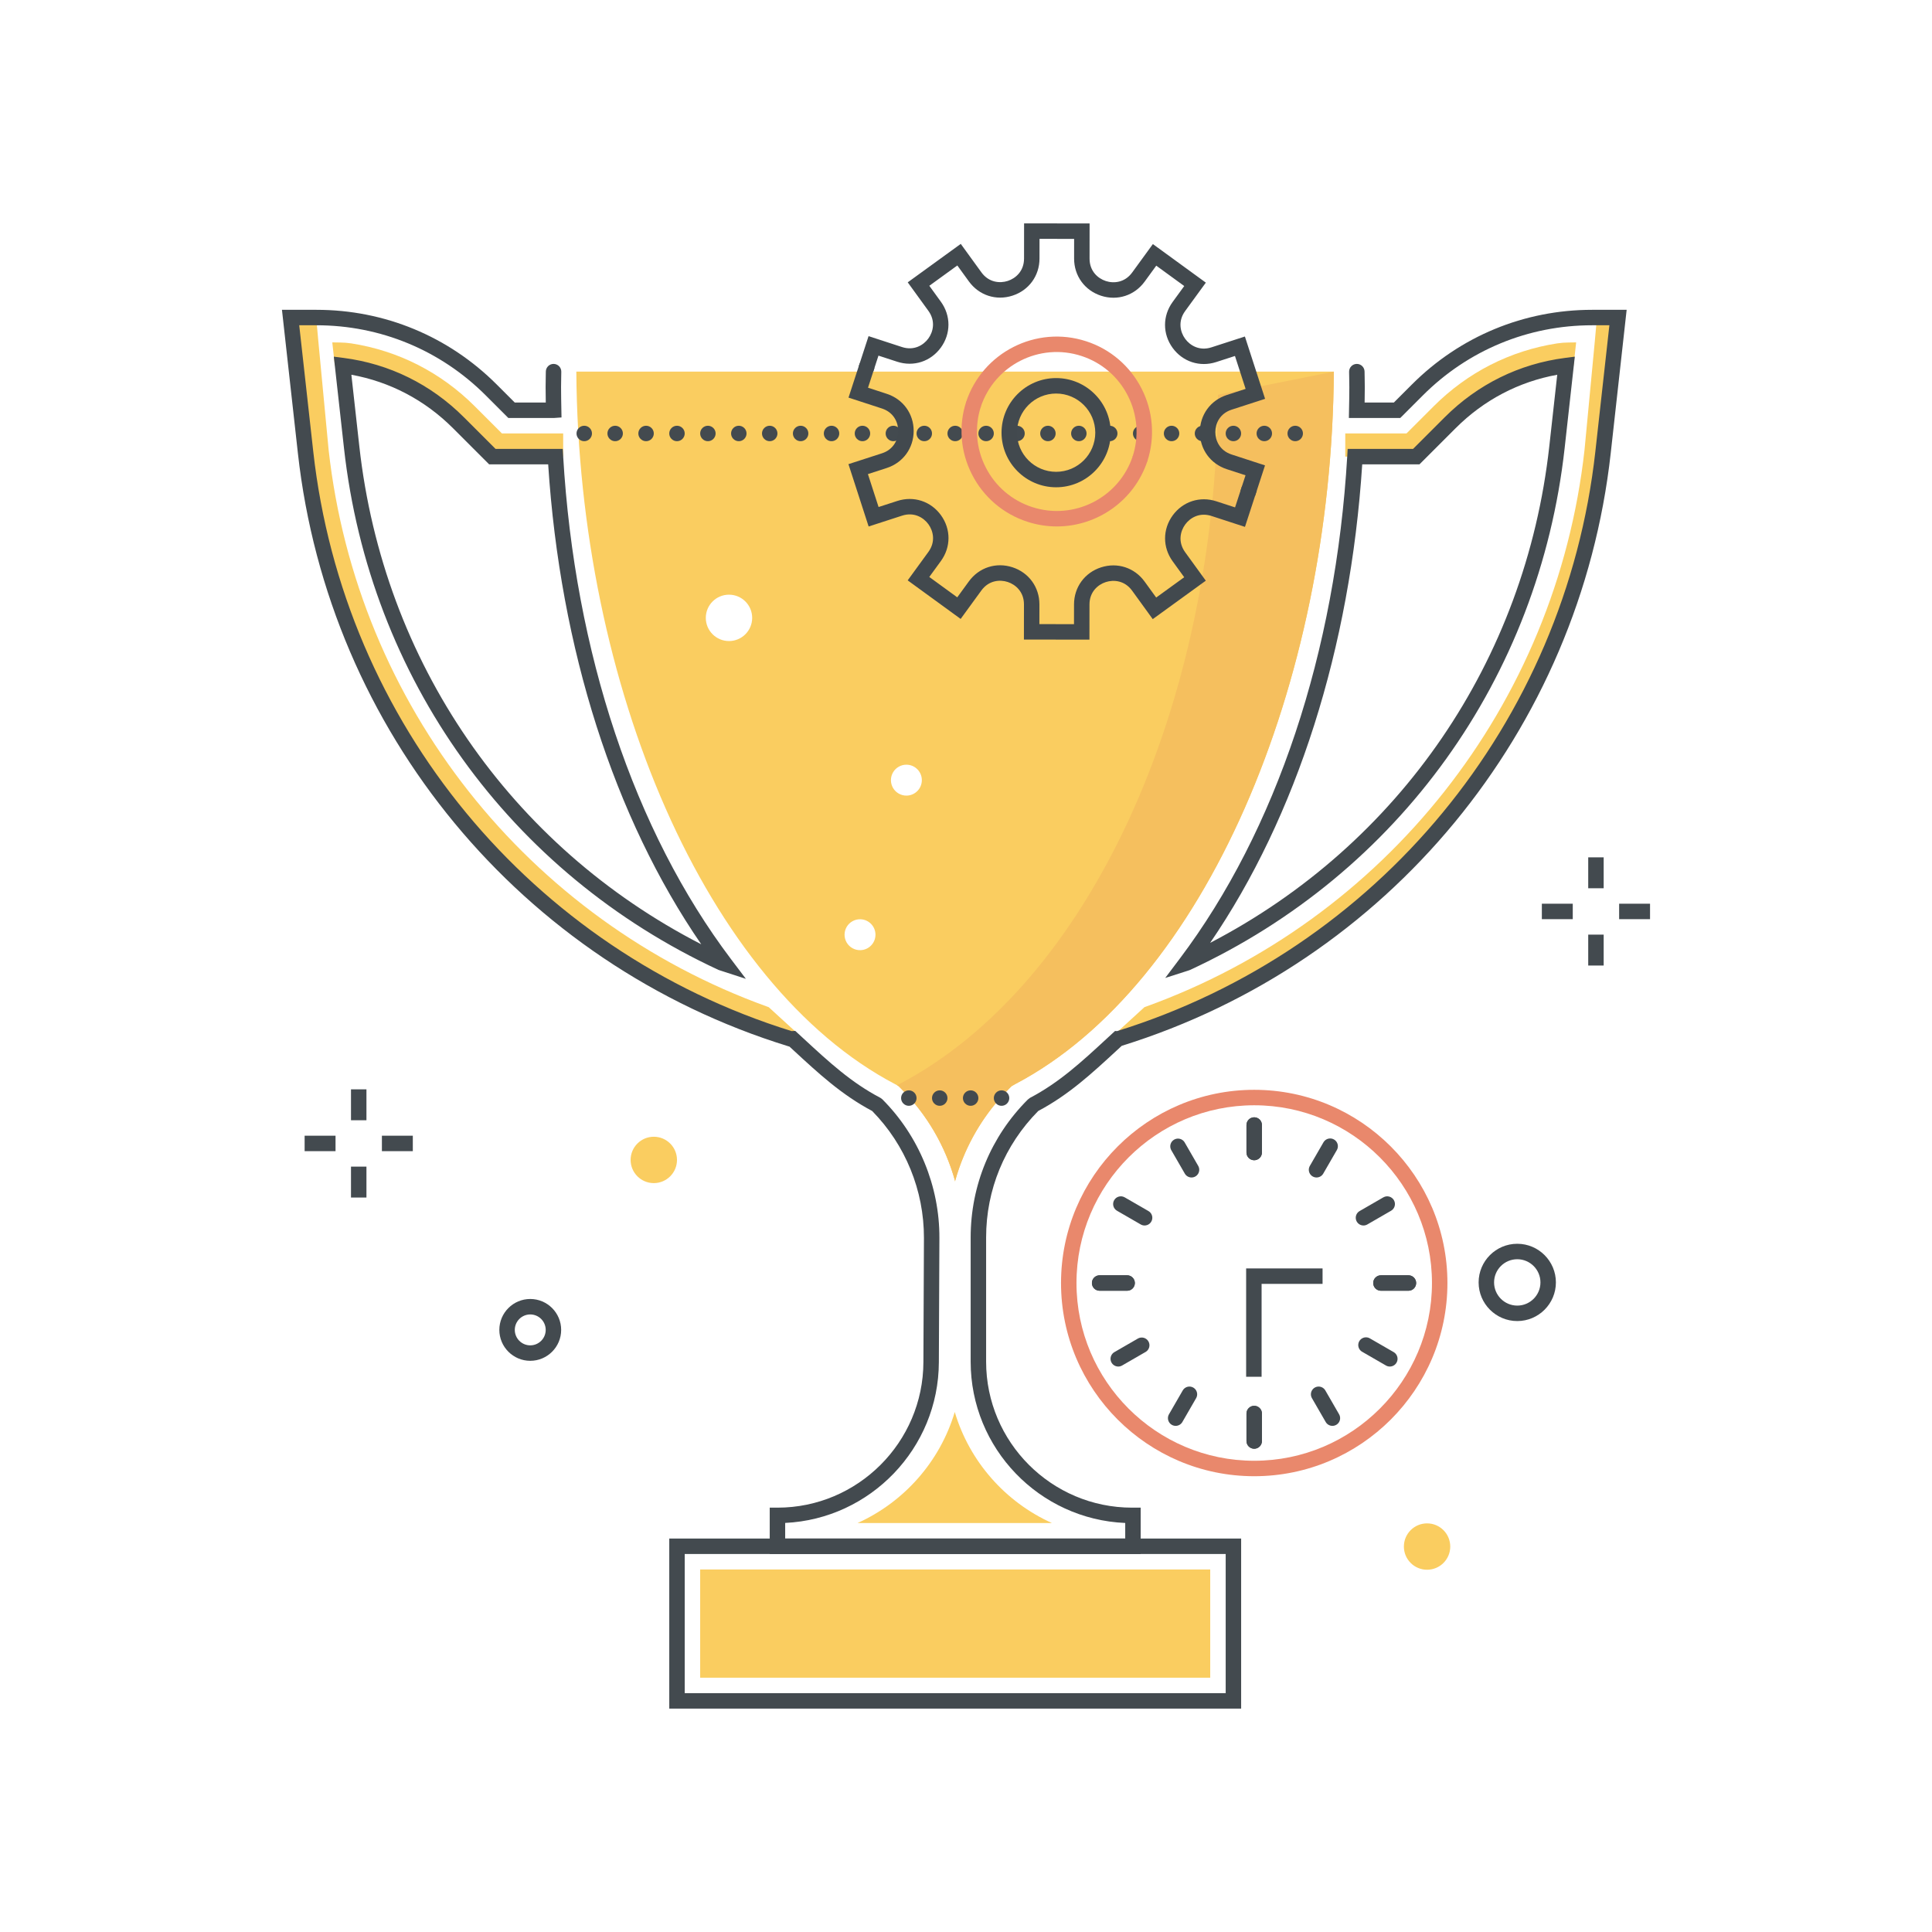
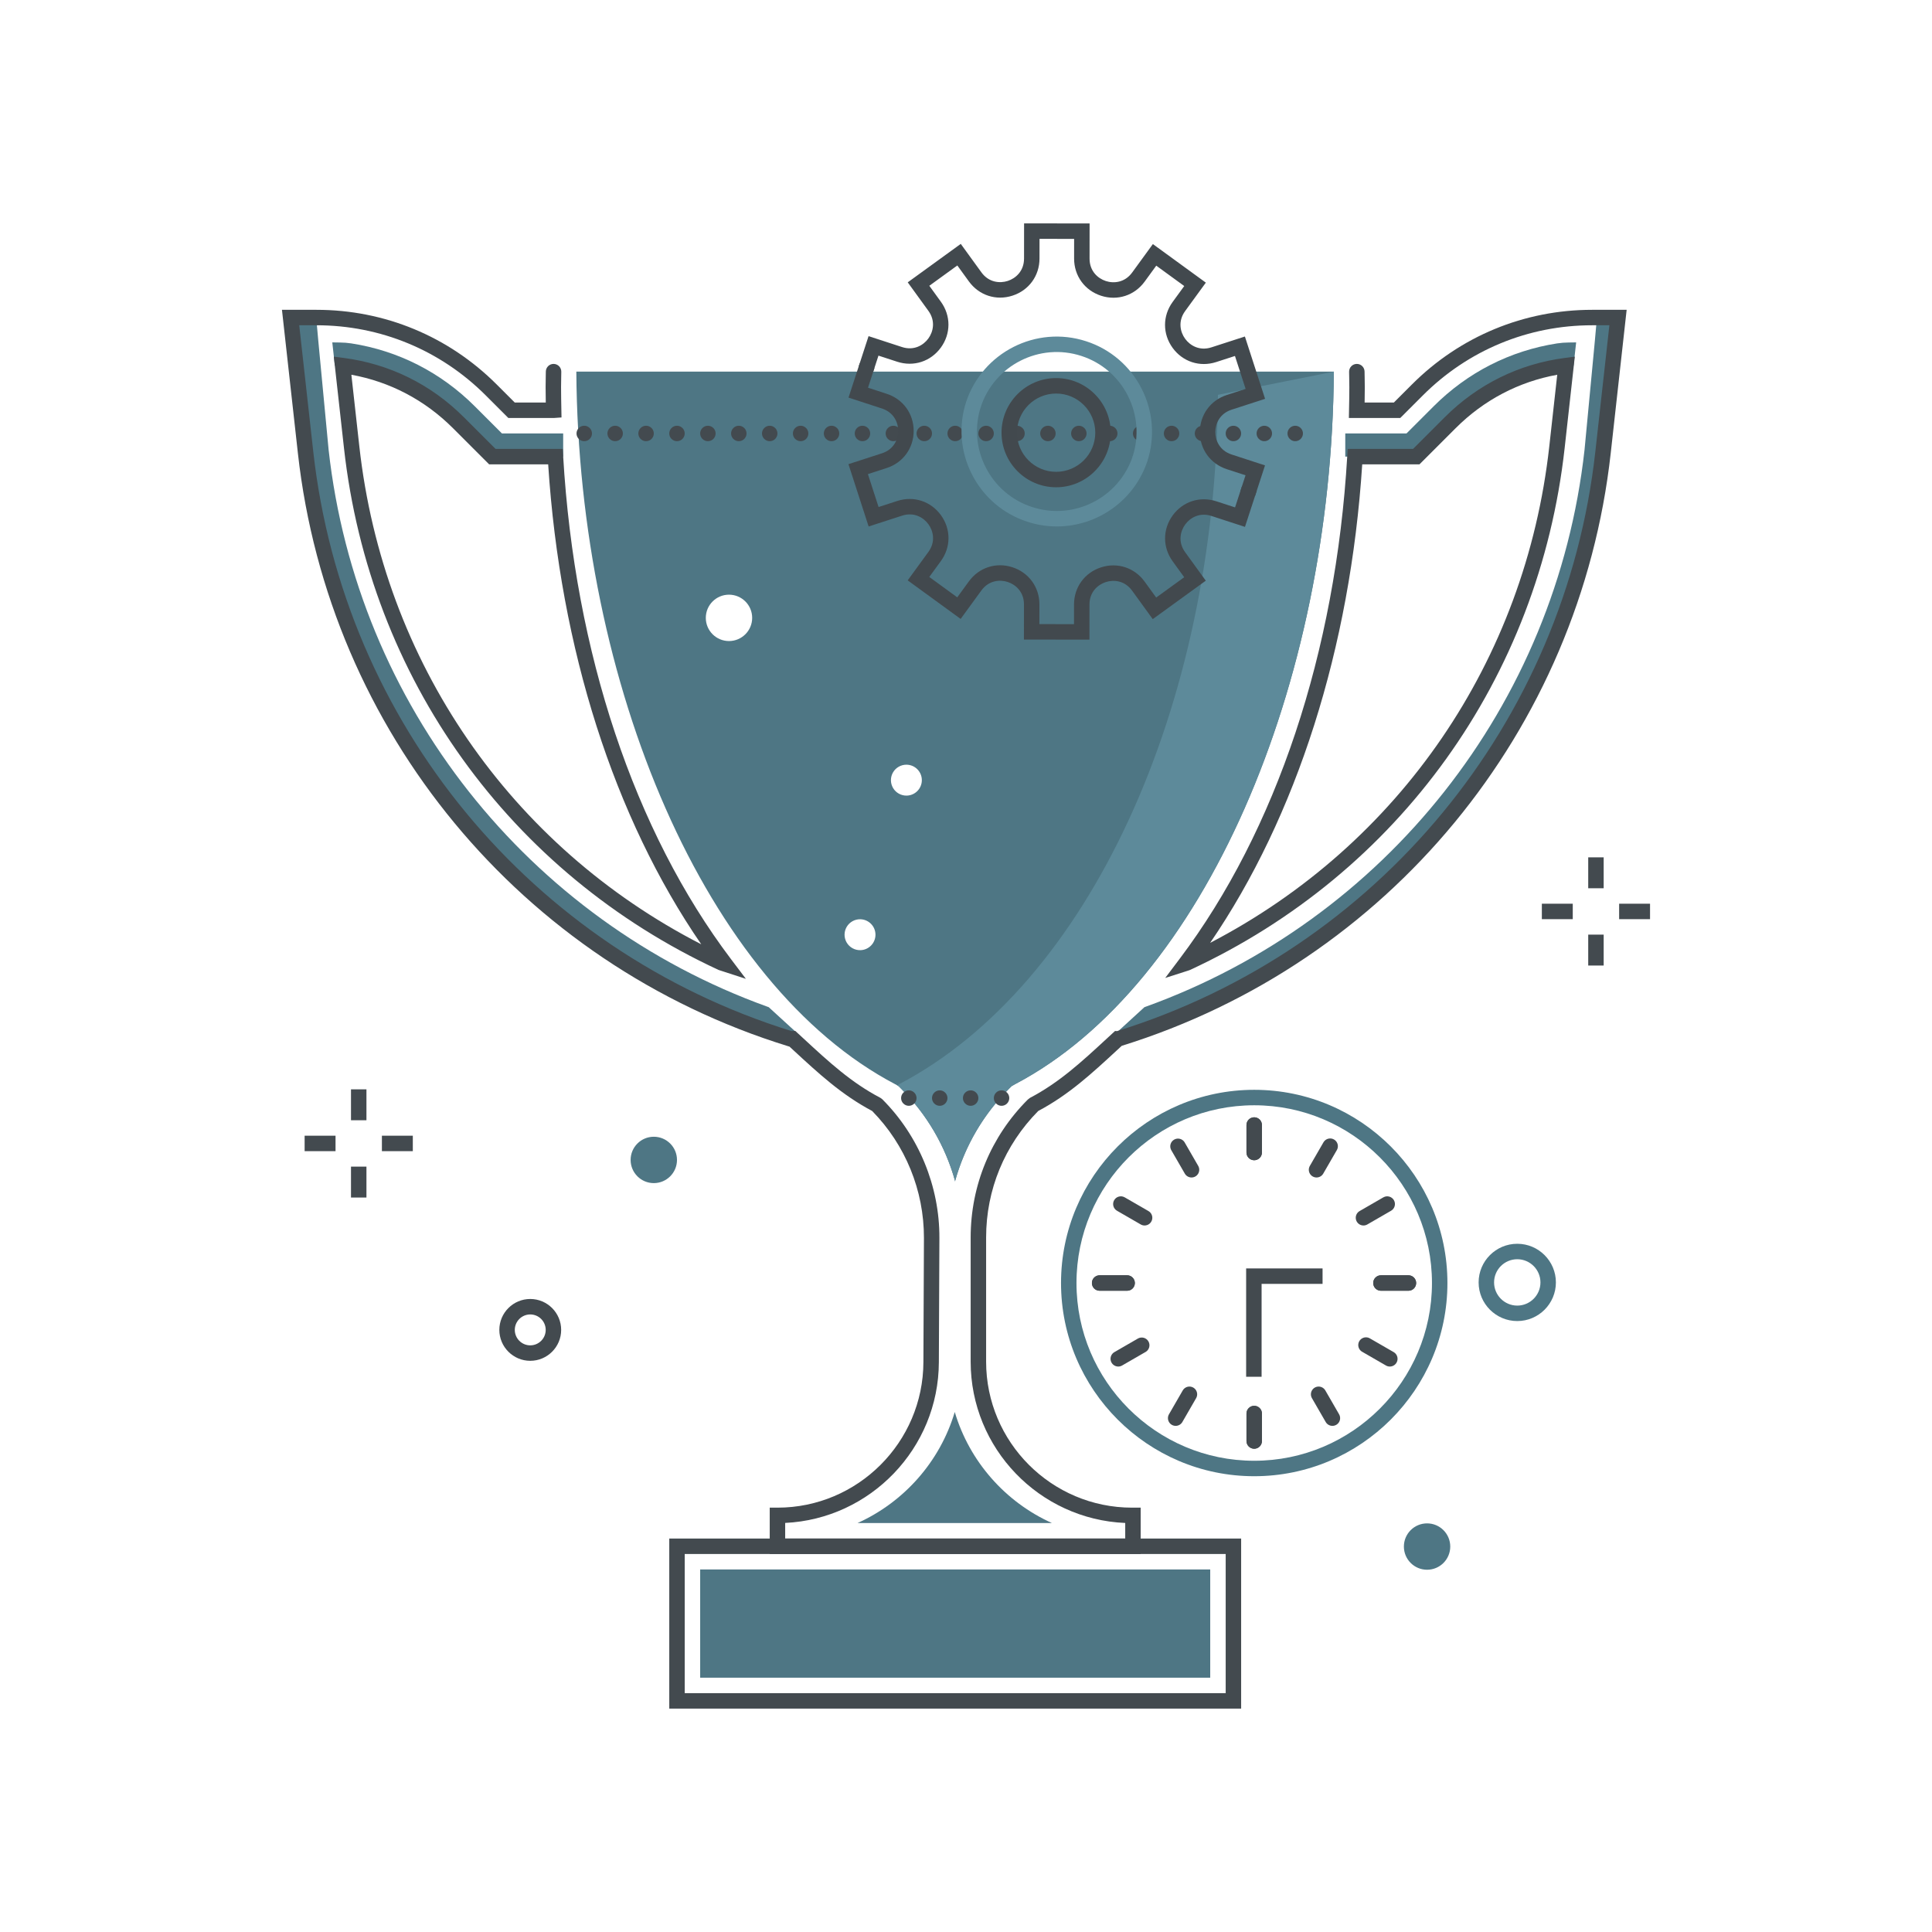
<svg xmlns="http://www.w3.org/2000/svg" width="250" height="250" viewBox="0 0 250 250">
  <g fill="none" fill-rule="evenodd">
-     <path fill="#FACD60" d="M117.331 102.951a2 2 0 1 1-.001-3.999 2 2 0 0 1 .001 3.999m-6 20a2 2 0 1 1-.001-3.999 2 2 0 0 1 .001 3.999m-17-40a3 3 0 1 1 0-6 3 3 0 0 1 0 6M74.577 48.088c.267 40.594 16.775 79.361 41.249 92.203l.448.256.323.322a27.091 27.091 0 0 1 6.977 11.912v.091l.014-.045.014.045v-.091a27.093 27.093 0 0 1 6.978-11.912l.323-.322.447-.256c24.474-12.842 40.983-51.609 41.249-92.203H74.577" />
+     <path fill="#4E7684" d="M117.331 102.951a2 2 0 1 1-.001-3.999 2 2 0 0 1 .001 3.999m-6 20a2 2 0 1 1-.001-3.999 2 2 0 0 1 .001 3.999m-17-40a3 3 0 1 1 0-6 3 3 0 0 1 0 6M74.577 48.088c.267 40.594 16.775 79.361 41.249 92.203l.448.256.323.322a27.091 27.091 0 0 1 6.977 11.912v.091l.014-.045.014.045v-.091a27.093 27.093 0 0 1 6.978-11.912l.323-.322.447-.256c24.474-12.842 40.983-51.609 41.249-92.203H74.577" />
    <path fill="#F9E1C7" d="M123.602 152.872v-.091a27.014 27.014 0 0 1 0 .001v.09m-.008-.027l-.006-.018.006.018m-.02-.063a26.432 26.432 0 0 0 0-.001v.001m-5.243-10.01a27.713 27.713 0 0 0-1.734-1.903l-.162-.161.162.161a27.713 27.713 0 0 1 1.734 1.903m11.016-.587a.127.127 0 0 0 .011-.013l-.011.013m.018-.021l.026-.03-.026.03m1.215-1.295l.323-.322.447-.256c24.474-12.842 40.983-51.609 41.249-92.203-.266 40.595-16.775 79.361-41.249 92.203l-.447.256-.323.322" />
-     <path fill="#F5BF5E" d="M123.574 152.872v-.091a27 27 0 0 0-5.243-10.009 27.713 27.713 0 0 0-1.734-1.903l-.162-.161-.161-.161-.184-.105.264-.151c24.473-12.842 40.982-48.607 41.248-89.201l14.997-3.002c-.266 40.594-16.775 79.361-41.249 92.203l-.447.256-.323.322c-.411.411-.808.833-1.189 1.265l-.026.03-.007.008a.127.127 0 0 1-.011.013l-.004.004a27.014 27.014 0 0 0-5.741 10.592v.091l-.008-.027-.006-.018-.014.045" />
-     <path fill="#FACD60" d="M187.634 54.697l-4.394 4.393h-9.163v-3h7.921l3.514-3.514c4.394-4.394 9.907-7.199 15.983-8.141a10.79 10.79 0 0 1 1.491-.116l.967-.013-.333 3h-.998c-5.658.729-10.888 3.29-14.988 7.391m-128.316 0l4.393 4.393h9.164v-3h-7.921l-3.515-3.514c-4.393-4.394-9.906-7.199-15.983-8.141a10.765 10.765 0 0 0-1.491-.116l-.967-.013.333 3h.999c5.658.729 10.888 3.29 14.988 7.391" />
-     <path fill="#FACD60" d="M148.244 130.272c31.01-11.176 53.125-39.045 56.794-72.066l1.337-14.116.246-2.754 3.337-.246-1.938 17.447c-3.972 35.748-28.522 65.339-62.767 75.896l-.586-.976 3.416-3.125s-.035.01.161-.06m-48.927 0c-31.011-11.176-53.125-39.045-56.794-72.066L41.186 44.09l-.247-2.754-3.337-.246 1.939 17.447c3.972 35.748 28.522 65.339 62.766 75.896l.587-.976-3.417-3.125s.036.01-.16-.06" />
+     <path fill="#5D8A9A" d="M123.574 152.872v-.091a27 27 0 0 0-5.243-10.009 27.713 27.713 0 0 0-1.734-1.903l-.162-.161-.161-.161-.184-.105.264-.151c24.473-12.842 40.982-48.607 41.248-89.201l14.997-3.002c-.266 40.594-16.775 79.361-41.249 92.203l-.447.256-.323.322c-.411.411-.808.833-1.189 1.265l-.026.03-.007.008a.127.127 0 0 1-.011.013l-.004.004a27.014 27.014 0 0 0-5.741 10.592v.091l-.008-.027-.006-.018-.014.045" />
+     <path fill="#4E7684" d="M187.634 54.697l-4.394 4.393h-9.163v-3h7.921l3.514-3.514c4.394-4.394 9.907-7.199 15.983-8.141a10.79 10.79 0 0 1 1.491-.116l.967-.013-.333 3h-.998c-5.658.729-10.888 3.29-14.988 7.391m-128.316 0l4.393 4.393h9.164v-3h-7.921l-3.515-3.514c-4.393-4.394-9.906-7.199-15.983-8.141a10.765 10.765 0 0 0-1.491-.116l-.967-.013.333 3h.999c5.658.729 10.888 3.29 14.988 7.391" />
+     <path fill="#4E7684" d="M148.244 130.272c31.01-11.176 53.125-39.045 56.794-72.066l1.337-14.116.246-2.754 3.337-.246-1.938 17.447c-3.972 35.748-28.522 65.339-62.767 75.896l-.586-.976 3.416-3.125s-.035.01.161-.06m-48.927 0c-31.011-11.176-53.125-39.045-56.794-72.066L41.186 44.09l-.247-2.754-3.337-.246 1.939 17.447c3.972 35.748 28.522 65.339 62.766 75.896l.587-.976-3.417-3.125s.036.01-.16-.06" />
    <path fill="#434A4F" d="M88.602 219.094h70.001V201.09H88.602v18.004zm-1.999 2h74V199.09h-74v22.004zM74.601 56.091c0-.55.449-1 1-1 .549 0 1 .45 1 1s-.451 1-1 1c-.551 0-1-.45-1-1zm4 0c0-.55.449-1 1-1 .549 0 1 .45 1 1s-.451 1-1 1c-.551 0-1-.45-1-1zm4 0c0-.55.449-1 1-1 .549 0 1 .45 1 1s-.451 1-1 1c-.551 0-1-.45-1-1zm4 0c0-.55.449-1 1-1 .549 0 1 .45 1 1s-.451 1-1 1c-.551 0-1-.45-1-1zm4 0c0-.55.449-1 1-1 .549 0 1 .45 1 1s-.451 1-1 1c-.551 0-1-.45-1-1zm4 0c0-.55.449-1 1-1 .549 0 1 .45 1 1s-.451 1-1 1c-.551 0-1-.45-1-1zm4 0c0-.55.449-1 1-1 .549 0 1 .45 1 1s-.451 1-1 1c-.551 0-1-.45-1-1zm4 0c0-.55.449-1 1-1 .549 0 1 .45 1 1s-.451 1-1 1c-.551 0-1-.45-1-1zm4 0c0-.55.449-1 1-1 .549 0 1 .45 1 1s-.451 1-1 1c-.551 0-1-.45-1-1zm4 0c0-.55.449-1 1-1 .549 0 1 .45 1 1s-.451 1-1 1c-.551 0-1-.45-1-1zm4 0c0-.55.449-1 1-1 .549 0 1 .45 1 1s-.451 1-1 1c-.551 0-1-.45-1-1zm4 0c0-.55.449-1 1-1 .559 0 1 .45 1 1s-.441 1-1 1c-.551 0-1-.45-1-1zm4 0c0-.55.449-1 1-1 .549 0 1 .45 1 1s-.451 1-1 1c-.551 0-1-.45-1-1zm4 0c0-.55.45-1 1-1 .549 0 1 .45 1 1s-.451 1-1 1c-.55 0-1-.45-1-1zm4 0c0-.55.45-1 1-1 .549 0 1 .45 1 1s-.451 1-1 1c-.55 0-1-.45-1-1zm4 0c0-.55.45-1 1-1 .549 0 1 .45 1 1s-.451 1-1 1c-.55 0-1-.45-1-1zm4 0c0-.55.45-1 1-1 .549 0 1 .45 1 1s-.451 1-1 1c-.55 0-1-.45-1-1zm4 0c0-.55.45-1 1-1 .549 0 1 .45 1 1s-.451 1-1 1c-.55 0-1-.45-1-1zm4 0c0-.55.45-1 1-1 .549 0 1 .45 1 1s-.451 1-1 1c-.55 0-1-.45-1-1zm4 0c0-.55.45-1 1-1 .549 0 1 .45 1 1s-.451 1-1 1c-.55 0-1-.45-1-1zm4 0c0-.55.45-1 1-1 .549 0 1 .45 1 1s-.451 1-1 1c-.55 0-1-.45-1-1zm4 0c0-.55.45-1 1-1 .549 0 1 .45 1 1s-.451 1-1 1c-.55 0-1-.45-1-1zm4 0c0-.55.45-1 1-1 .549 0 1 .45 1 1s-.451 1-1 1c-.55 0-1-.45-1-1zm4 0c0-.55.45-1 1-1 .549 0 1 .45 1 1s-.451 1-1 1c-.55 0-1-.45-1-1zm-50 86c0-.55.449-1 1-1 .549 0 1 .45 1 1s-.451 1-1 1c-.551 0-1-.45-1-1zm4 0c0-.55.449-1 1-1 .549 0 1 .45 1 1s-.451 1-1 1c-.551 0-1-.45-1-1zm4 0c0-.55.45-1 1-1 .549 0 1 .45 1 1s-.451 1-1 1c-.55 0-1-.45-1-1zm4 0c0-.55.45-1 1-1 .549 0 1 .45 1 1s-.451 1-1 1c-.55 0-1-.45-1-1z" />
    <path fill="#434A4F" d="M201.47 57.874h.009-.009zm-25.199 2.216c-1.539 23.773-8.479 45.553-19.678 61.915 24.495-12.734 40.799-36.481 43.883-64.241l1.03-9.271c-4.985.902-9.508 3.275-13.143 6.911l-4.686 4.686h-7.406zm-25.491 66.457l1.894-2.514c12.481-16.563 20.173-39.647 21.658-65.002l.055-.941h8.462l4.1-4.1c4.256-4.257 9.639-6.911 15.567-7.676l1.262-.163-1.314 11.834c-3.305 29.743-21.426 54.987-48.473 67.526l-.214.077-2.997.959zM45.468 48.493l1.03 9.271c3.1 27.897 19.546 51.739 44.243 64.427-11.275-16.382-18.262-38.235-19.807-62.101h-7.637l-4.686-4.686c-3.635-3.636-8.157-6.009-13.143-6.911zm51.05 78.168l-3.535-1.15c-27.047-12.54-45.168-37.783-48.472-67.526l-1.315-11.834 1.262.163c5.928.765 11.311 3.419 15.567 7.676l4.101 4.1h8.692l.055.941c1.488 25.41 9.207 48.53 21.733 65.101l1.912 2.529zm51.085 74.429H99.602v-6h1c10.386 0 18.858-8.45 18.886-18.836l.07-16.068a23.387 23.387 0 0 0-6.7-16.425c-3.955-2.102-6.876-4.8-10.251-7.918l-.441-.407-.153-.047c-34.558-10.653-59.469-40.776-63.466-76.742L36.485 40.09h4.469c8.807 0 17.086 3.43 23.314 9.657l2.343 2.343h4.012c-.012-.68-.021-1.339-.021-2 0-.436.009-.869.017-1.301l.012-.712a1 1 0 0 1 1-.987h.014a.999.999 0 0 1 .986 1.013l-.012.724c-.008.42-.017.84-.017 1.263 0 .974.019 1.941.038 2.908l.019 1.02-1.018.072h-5.858l-2.929-2.929c-5.85-5.85-13.627-9.071-21.9-9.071H38.72l1.815 16.337c3.902 35.113 28.19 64.532 61.896 74.997l.475-.027 1.058.977c3.31 3.058 6.169 5.699 9.961 7.688l.242.179c4.726 4.725 7.42 11.269 7.391 17.953l-.07 16.067c-.03 11.149-8.861 20.282-19.886 20.805v2.024h44.001v-2.019c-11.108-.467-20-9.648-20-20.868v-16.075c0-6.74 2.625-13.077 7.391-17.844l.286-.221c3.787-1.988 6.643-4.625 9.949-7.68l1.059-.976.259.017c33.706-10.466 57.99-39.884 61.891-74.997l1.816-16.337h-2.234c-8.273 0-16.05 3.221-21.9 9.071l-2.929 2.929h-6.647l.019-1.02c.02-.991.04-1.982.04-2.98 0-.42-.008-.837-.017-1.254l-.013-.733a1 1 0 0 1 .987-1.013h.013a1 1 0 0 1 1 .987l.013.72c.008.43.017.86.017 1.293 0 .669-.009 1.335-.021 2h3.781l2.343-2.343c6.227-6.227 14.507-9.657 23.314-9.657h4.468l-2.061 18.557c-3.989 35.9-28.815 65.978-63.274 76.682l-.566.524c-3.372 3.114-6.289 5.808-10.24 7.908-4.365 4.415-6.744 10.209-6.744 16.367v16.075c0 10.414 8.472 18.887 18.886 18.887h1.114v6z" />
-     <path fill="#FACD60" d="M123.545 182.713c-1.908 6.411-6.561 11.657-12.585 14.37h25.162c-6.023-2.713-10.671-7.957-12.577-14.37m-35.943-32.619a3 3 0 1 1-6 0 3 3 0 0 1 6 0" />
+     <path fill="#4E7684" d="M123.545 182.713c-1.908 6.411-6.561 11.657-12.585 14.37h25.162c-6.023-2.713-10.671-7.957-12.577-14.37m-35.943-32.619a3 3 0 1 1-6 0 3 3 0 0 1 6 0" />
    <path fill="#434A4F" d="M68.614 170.088c-1.103 0-2 .897-2 2s.897 2 2 2 2-.897 2-2-.897-2-2-2zm0 6c-2.205 0-4-1.795-4-4 0-2.206 1.795-4 4-4 2.206 0 4 1.794 4 4 0 2.205-1.794 4-4 4z" />
-     <path fill="#FACD60" d="M187.662 200.124a3 3 0 1 1-6 0 3 3 0 0 1 6 0" />
-     <path fill="#434A4F" d="M196.333 162.944c-1.654 0-3 1.346-3 3s1.346 3 3 3 3-1.346 3-3-1.346-3-3-3zm0 8c-2.757 0-5-2.243-5-5s2.243-5 5-5 5 2.243 5 5-2.243 5-5 5z" />
-     <path fill="#FACD60" d="M90.602 217.094h66V203.09h-66z" />
+     <path fill="#4E7684" d="M187.662 200.124a3 3 0 1 1-6 0 3 3 0 0 1 6 0m8.671-37.18c-1.654 0-3 1.346-3 3s1.346 3 3 3 3-1.346 3-3-1.346-3-3-3zm0 8c-2.757 0-5-2.243-5-5s2.243-5 5-5 5 2.243 5 5-2.243 5-5 5zM90.602 217.094h66V203.09h-66z" />
    <path fill="#42494E" d="M162.413 64.146l-1.902-.621.66-2.023-2.424-.79c-2.119-.691-3.486-2.577-3.484-4.805.003-2.228 1.374-4.112 3.493-4.798l2.426-.786-1.379-4.26-2.427.786c-2.121.687-4.336-.037-5.643-1.84-1.307-1.804-1.305-4.134.006-5.935l1.501-2.061-3.62-2.636-1.501 2.062c-1.312 1.801-3.527 2.519-5.645 1.829-2.12-.691-3.487-2.577-3.485-4.806l.002-2.55-4.477-.004-.003 2.55c-.002 2.227-1.372 4.111-3.491 4.797-2.122.689-4.335-.034-5.645-1.838l-1.497-2.065-3.625 2.628 1.497 2.065c1.308 1.804 1.306 4.133-.006 5.934-1.311 1.802-3.527 2.52-5.646 1.829l-2.425-.79-.659 2.023-1.902-.62 1.279-3.925 4.327 1.411c1.552.505 2.779-.239 3.409-1.104.631-.866.962-2.262.004-3.584l-2.671-3.684 6.863-4.976 2.671 3.684c.958 1.321 2.391 1.441 3.408 1.11 1.019-.33 2.108-1.264 2.109-2.897l.005-4.55 8.477.008-.004 4.55c-.002 1.634 1.086 2.57 2.105 2.902 1.014.332 2.448.216 3.408-1.104l2.679-3.679 6.854 4.99-2.679 3.679c-.96 1.32-.632 2.716-.003 3.583.629.868 1.858 1.612 3.407 1.111l4.33-1.402 2.611 8.065-4.328 1.402c-1.554.504-2.109 1.827-2.11 2.898-.001 1.07.551 2.395 2.103 2.902l4.326 1.41-1.279 3.925" />
-     <path fill="#E9886C" d="M148.457 59.712l-1.902-.62a10.267 10.267 0 0 0-.613-7.887 10.27 10.27 0 0 0-6.009-5.144c-5.42-1.766-11.266 1.205-13.032 6.624l-1.902-.62c2.109-6.467 9.087-10.012 15.553-7.905a12.256 12.256 0 0 1 7.174 6.139 12.252 12.252 0 0 1 .731 9.413" />
-     <path fill="#E9886C" d="M136.753 68.122c-1.265 0-2.549-.197-3.815-.609a12.256 12.256 0 0 1-7.173-6.14 12.252 12.252 0 0 1-.732-9.413l1.903.62a10.262 10.262 0 0 0 .612 7.887 10.263 10.263 0 0 0 6.01 5.144c5.419 1.768 11.264-1.203 13.031-6.622l1.902.62c-1.697 5.201-6.542 8.513-11.738 8.513" />
+     <path fill="#5D8A9A" d="M148.457 59.712l-1.902-.62a10.267 10.267 0 0 0-.613-7.887 10.27 10.27 0 0 0-6.009-5.144c-5.42-1.766-11.266 1.205-13.032 6.624l-1.902-.62c2.109-6.467 9.087-10.012 15.553-7.905a12.256 12.256 0 0 1 7.174 6.139 12.252 12.252 0 0 1 .731 9.413" />
+     <path fill="#5D8A9A" d="M136.753 68.122c-1.265 0-2.549-.197-3.815-.609a12.256 12.256 0 0 1-7.173-6.14 12.252 12.252 0 0 1-.732-9.413l1.903.62a10.262 10.262 0 0 0 .612 7.887 10.263 10.263 0 0 0 6.01 5.144c5.419 1.768 11.264-1.203 13.031-6.622l1.902.62c-1.697 5.201-6.542 8.513-11.738 8.513" />
    <path fill="#42494E" d="M140.973 82.768l-8.478-.009.005-4.551c.002-1.632-1.086-2.569-2.104-2.901-1.016-.333-2.449-.218-3.41 1.104l-2.678 3.678-6.853-4.99 2.678-3.679c.961-1.32.632-2.717.004-3.584-.629-.867-1.854-1.613-3.408-1.111l-4.328 1.402-2.612-8.066 4.329-1.401c1.554-.503 2.109-1.827 2.11-2.898.001-1.07-.551-2.395-2.104-2.901l-4.326-1.411 1.457-4.468 1.902.62-.837 2.567 2.424.791c2.119.69 3.486 2.576 3.484 4.805-.003 2.228-1.374 4.111-3.494 4.798l-2.426.785 1.379 4.26 2.426-.785c2.118-.687 4.335.035 5.643 1.84 1.308 1.804 1.306 4.133-.006 5.935l-1.501 2.061 3.62 2.636 1.5-2.061c1.313-1.802 3.529-2.521 5.648-1.828 2.118.69 3.485 2.576 3.483 4.804l-.003 2.551 4.478.005.003-2.551c.001-2.228 1.373-4.111 3.493-4.798 2.12-.687 4.335.036 5.642 1.84l1.497 2.065 3.626-2.628-1.497-2.065c-1.307-1.804-1.305-4.133.007-5.935 1.312-1.801 3.524-2.519 5.647-1.827l2.423.79.91-2.789 1.902.62-1.53 4.691-4.326-1.411c-1.555-.507-2.78.238-3.41 1.104-.63.865-.962 2.261-.004 3.584l2.671 3.684-6.864 4.975-2.671-3.684c-.958-1.323-2.39-1.439-3.407-1.111-1.019.33-2.108 1.265-2.109 2.897l-.005 4.551" />
    <path fill="#42494E" d="M136.663 50.923a5.07 5.07 0 0 0-5.065 5.065 5.07 5.07 0 0 0 5.065 5.065 5.071 5.071 0 0 0 5.066-5.065 5.071 5.071 0 0 0-5.066-5.065zm0 12.13c-3.895 0-7.065-3.169-7.065-7.065 0-3.896 3.17-7.065 7.065-7.065 3.896 0 7.066 3.169 7.066 7.065 0 3.896-3.17 7.065-7.066 7.065z" />
-     <path fill="#E9886C" d="M162.296 143.022c-12.683 0-23 10.318-23 23s10.317 23 23 23 23-10.318 23-23-10.317-23-23-23zm0 48c-13.785 0-25-11.215-25-25s11.215-25 25-25 25 11.215 25 25-11.215 25-25 25z" />
+     <path fill="#4E7684" d="M162.296 143.022c-12.683 0-23 10.318-23 23s10.317 23 23 23 23-10.318 23-23-10.317-23-23-23zm0 48c-13.785 0-25-11.215-25-25s11.215-25 25-25 25 11.215 25 25-11.215 25-25 25z" />
    <path fill="#434A4F" d="M182.25 167.022h-3.556a1 1 0 0 1 0-2h3.556a1 1 0 1 1 0 2" />
    <path fill="#434A4F" d="M182.25 167.022h-3.556a1 1 0 0 1 0-2h3.556a1 1 0 1 1 0 2m-9.838 17.484a.998.998 0 0 1-.867-.5l-1.777-3.079a1 1 0 1 1 1.732-1l1.777 3.079a.999.999 0 0 1-.865 1.5m4.021-25.928a1.001 1.001 0 0 1-.501-1.867l3.079-1.777a1 1 0 0 1 1 1.732l-3.079 1.778a.995.995 0 0 1-.499.134m3.41 18.253a.992.992 0 0 1-.499-.134l-3.08-1.778a1 1 0 1 1 1-1.732l3.08 1.777a1.001 1.001 0 0 1-.501 1.867m-9.484-24.465a1 1 0 0 1-.865-1.5l1.778-3.079a1.001 1.001 0 0 1 1.733 1l-1.778 3.079c-.186.321-.522.5-.868.5M163.25 178.155h-2v-14.022h9.889v2h-7.889v12.022M162.293 150.133a1 1 0 0 1-1-1v-3.555a1 1 0 1 1 2 0v3.555a1 1 0 0 1-1 1m.001 37.333a1 1 0 0 1-1-1v-3.555a1 1 0 1 1 2 0v3.555a1 1 0 0 1-1 1m-16.445-20.444h-3.556a1 1 0 1 1 0-2h3.556a1 1 0 0 1 0 2" />
    <path fill="#434A4F" d="M162.293 150.133a1 1 0 0 1-1-1v-3.555a1 1 0 1 1 2 0v3.555a1 1 0 0 1-1 1m.001 37.333a1 1 0 0 1-1-1v-3.555a1 1 0 1 1 2 0v3.555a1 1 0 0 1-1 1m-16.445-20.444h-3.556a1 1 0 1 1 0-2h3.556a1 1 0 0 1 0 2m6.282 17.484a.999.999 0 0 1-.865-1.5l1.777-3.079a1 1 0 1 1 1.732 1l-1.777 3.079a.998.998 0 0 1-.867.5m-4.021-25.928a.995.995 0 0 1-.499-.134l-3.079-1.778a1 1 0 0 1 1-1.732l3.079 1.777a1.001 1.001 0 0 1-.501 1.867m-3.41 18.253a1.002 1.002 0 0 1-.501-1.867l3.079-1.777a1.001 1.001 0 0 1 1 1.732l-3.079 1.778a.992.992 0 0 1-.499.134m9.483-24.465c-.346 0-.682-.179-.868-.5l-1.777-3.079a1.002 1.002 0 0 1 1.733-1l1.777 3.079a1 1 0 0 1-.865 1.5M45.418 144.957h2v-4h-2zM45.418 154.957h2v-4h-2zM49.418 148.957h4v-2h-4zM39.418 148.957h4v-2h-4zM205.515 114.939h2v-4h-2zM205.515 124.939h2v-4h-2zM209.515 118.939h4v-2h-4zM199.515 118.939h4v-2h-4z" />
  </g>
</svg>
